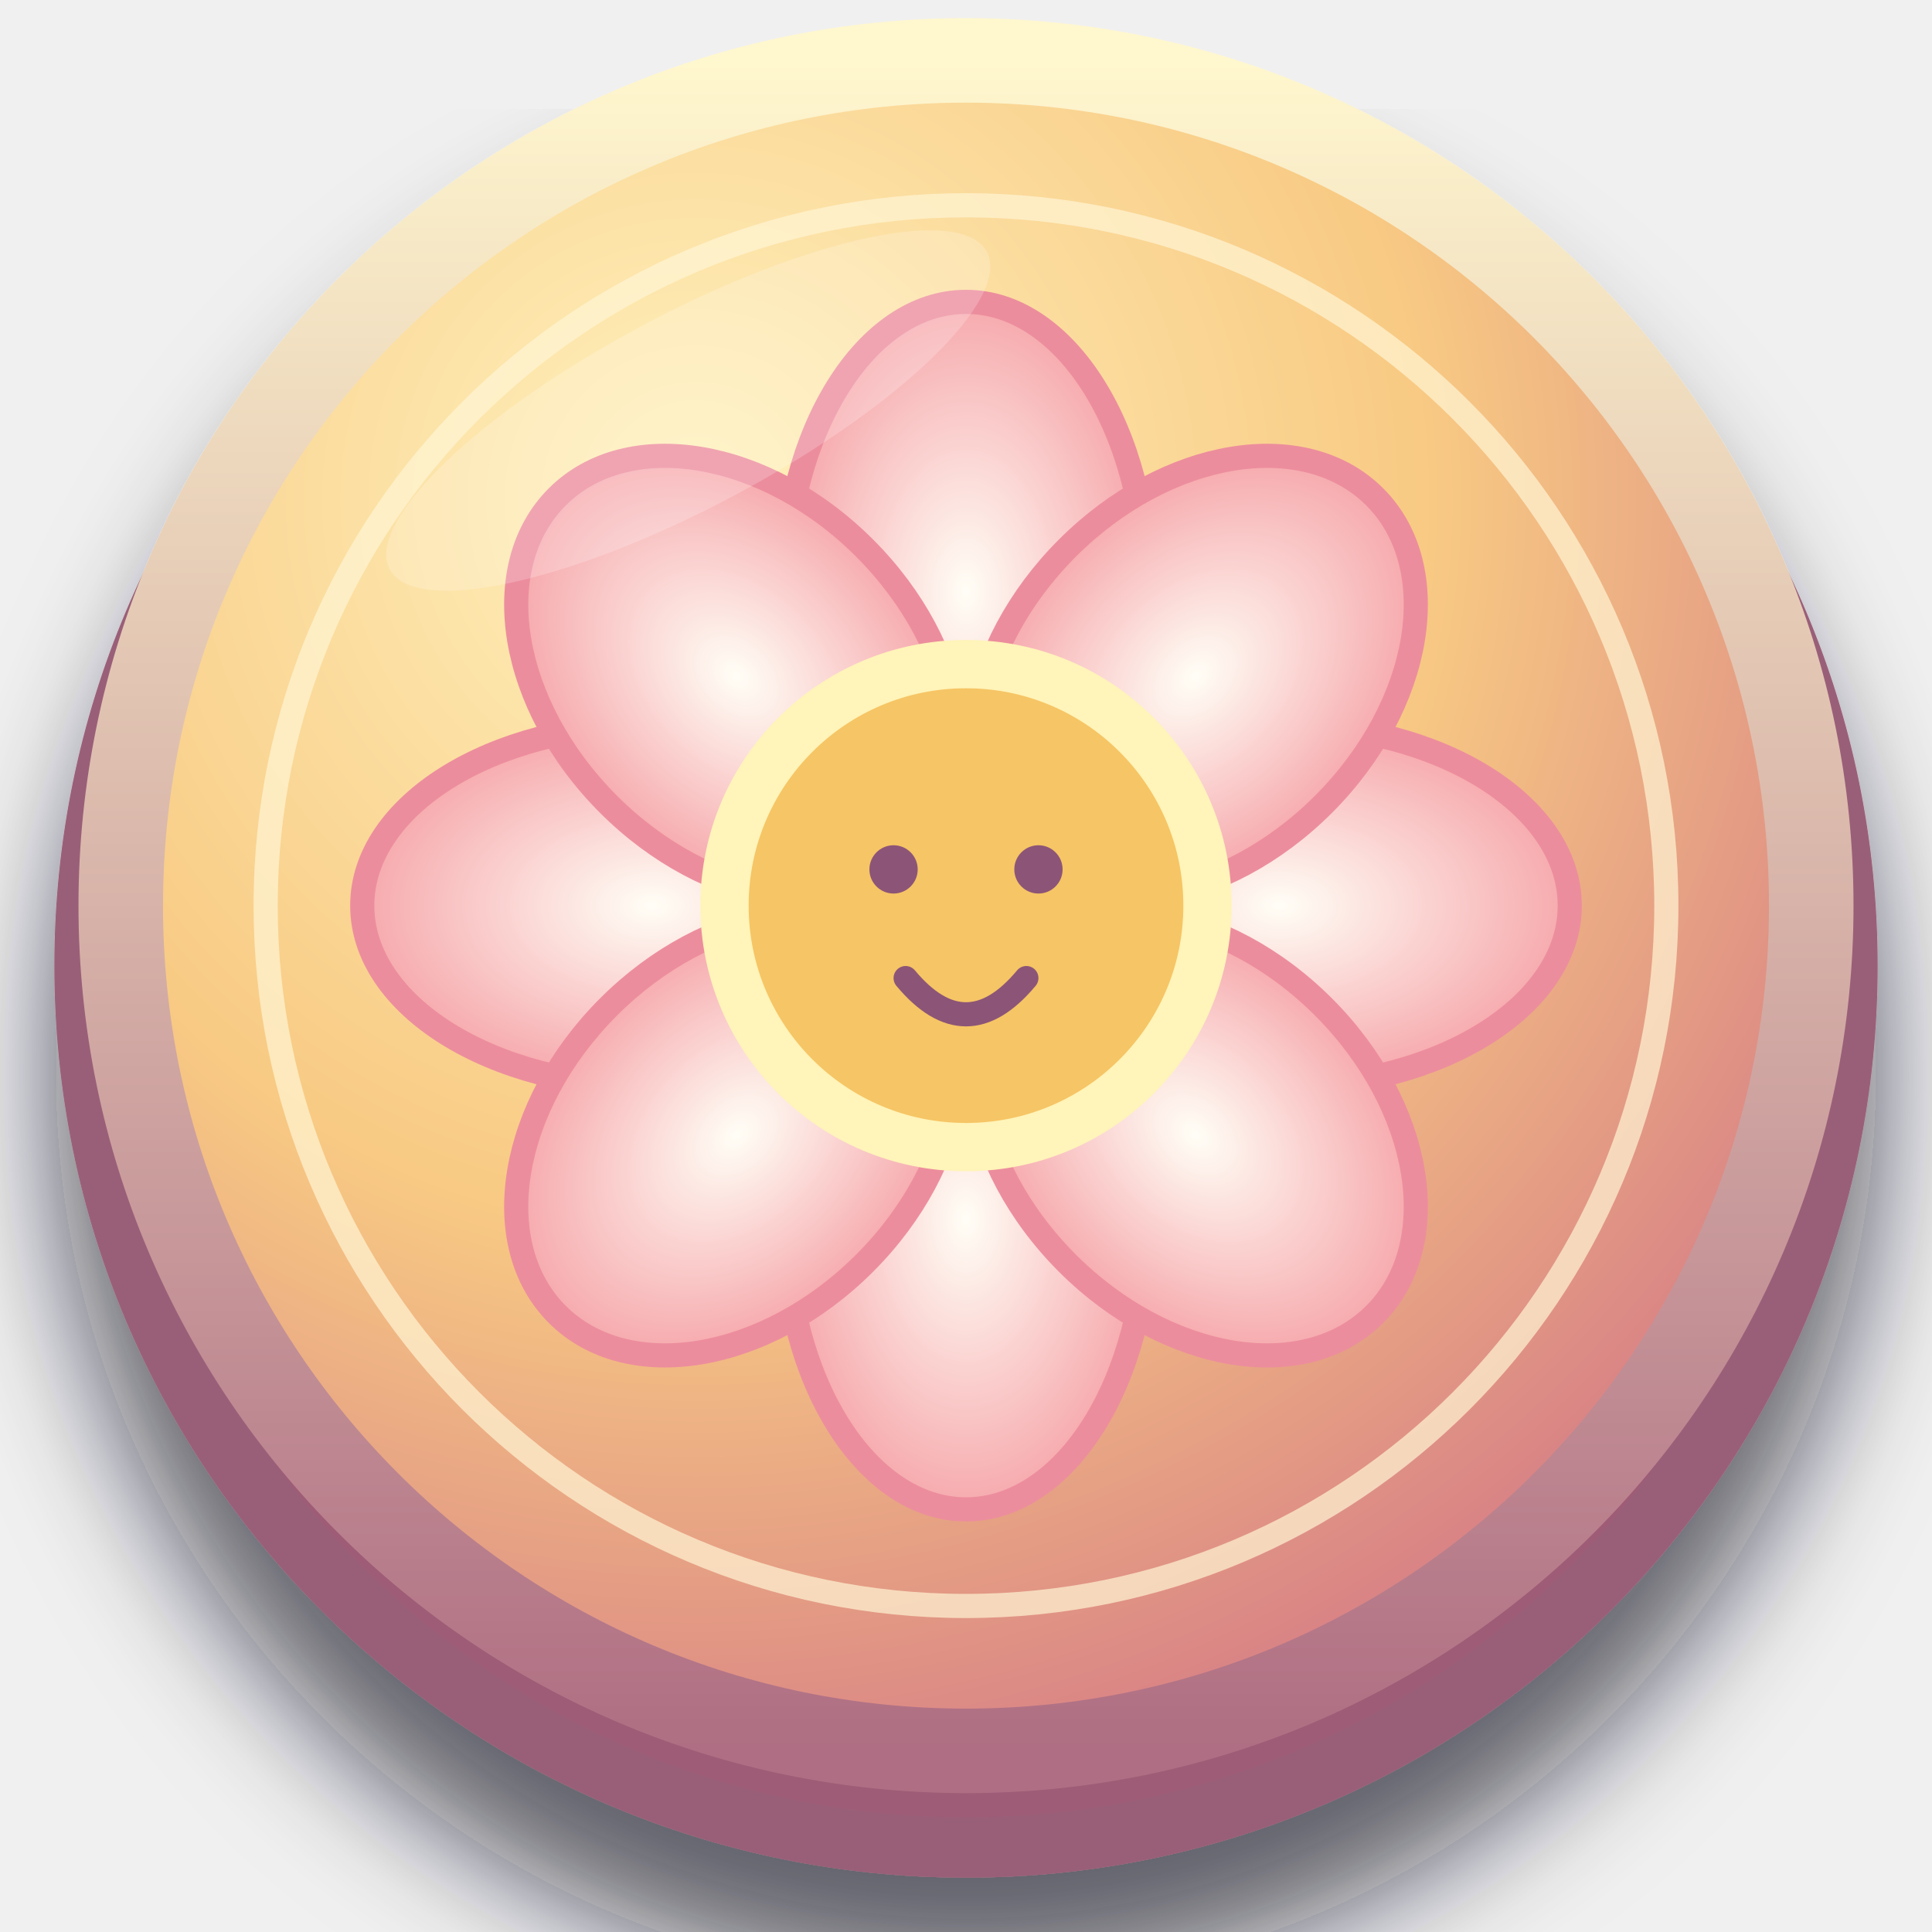
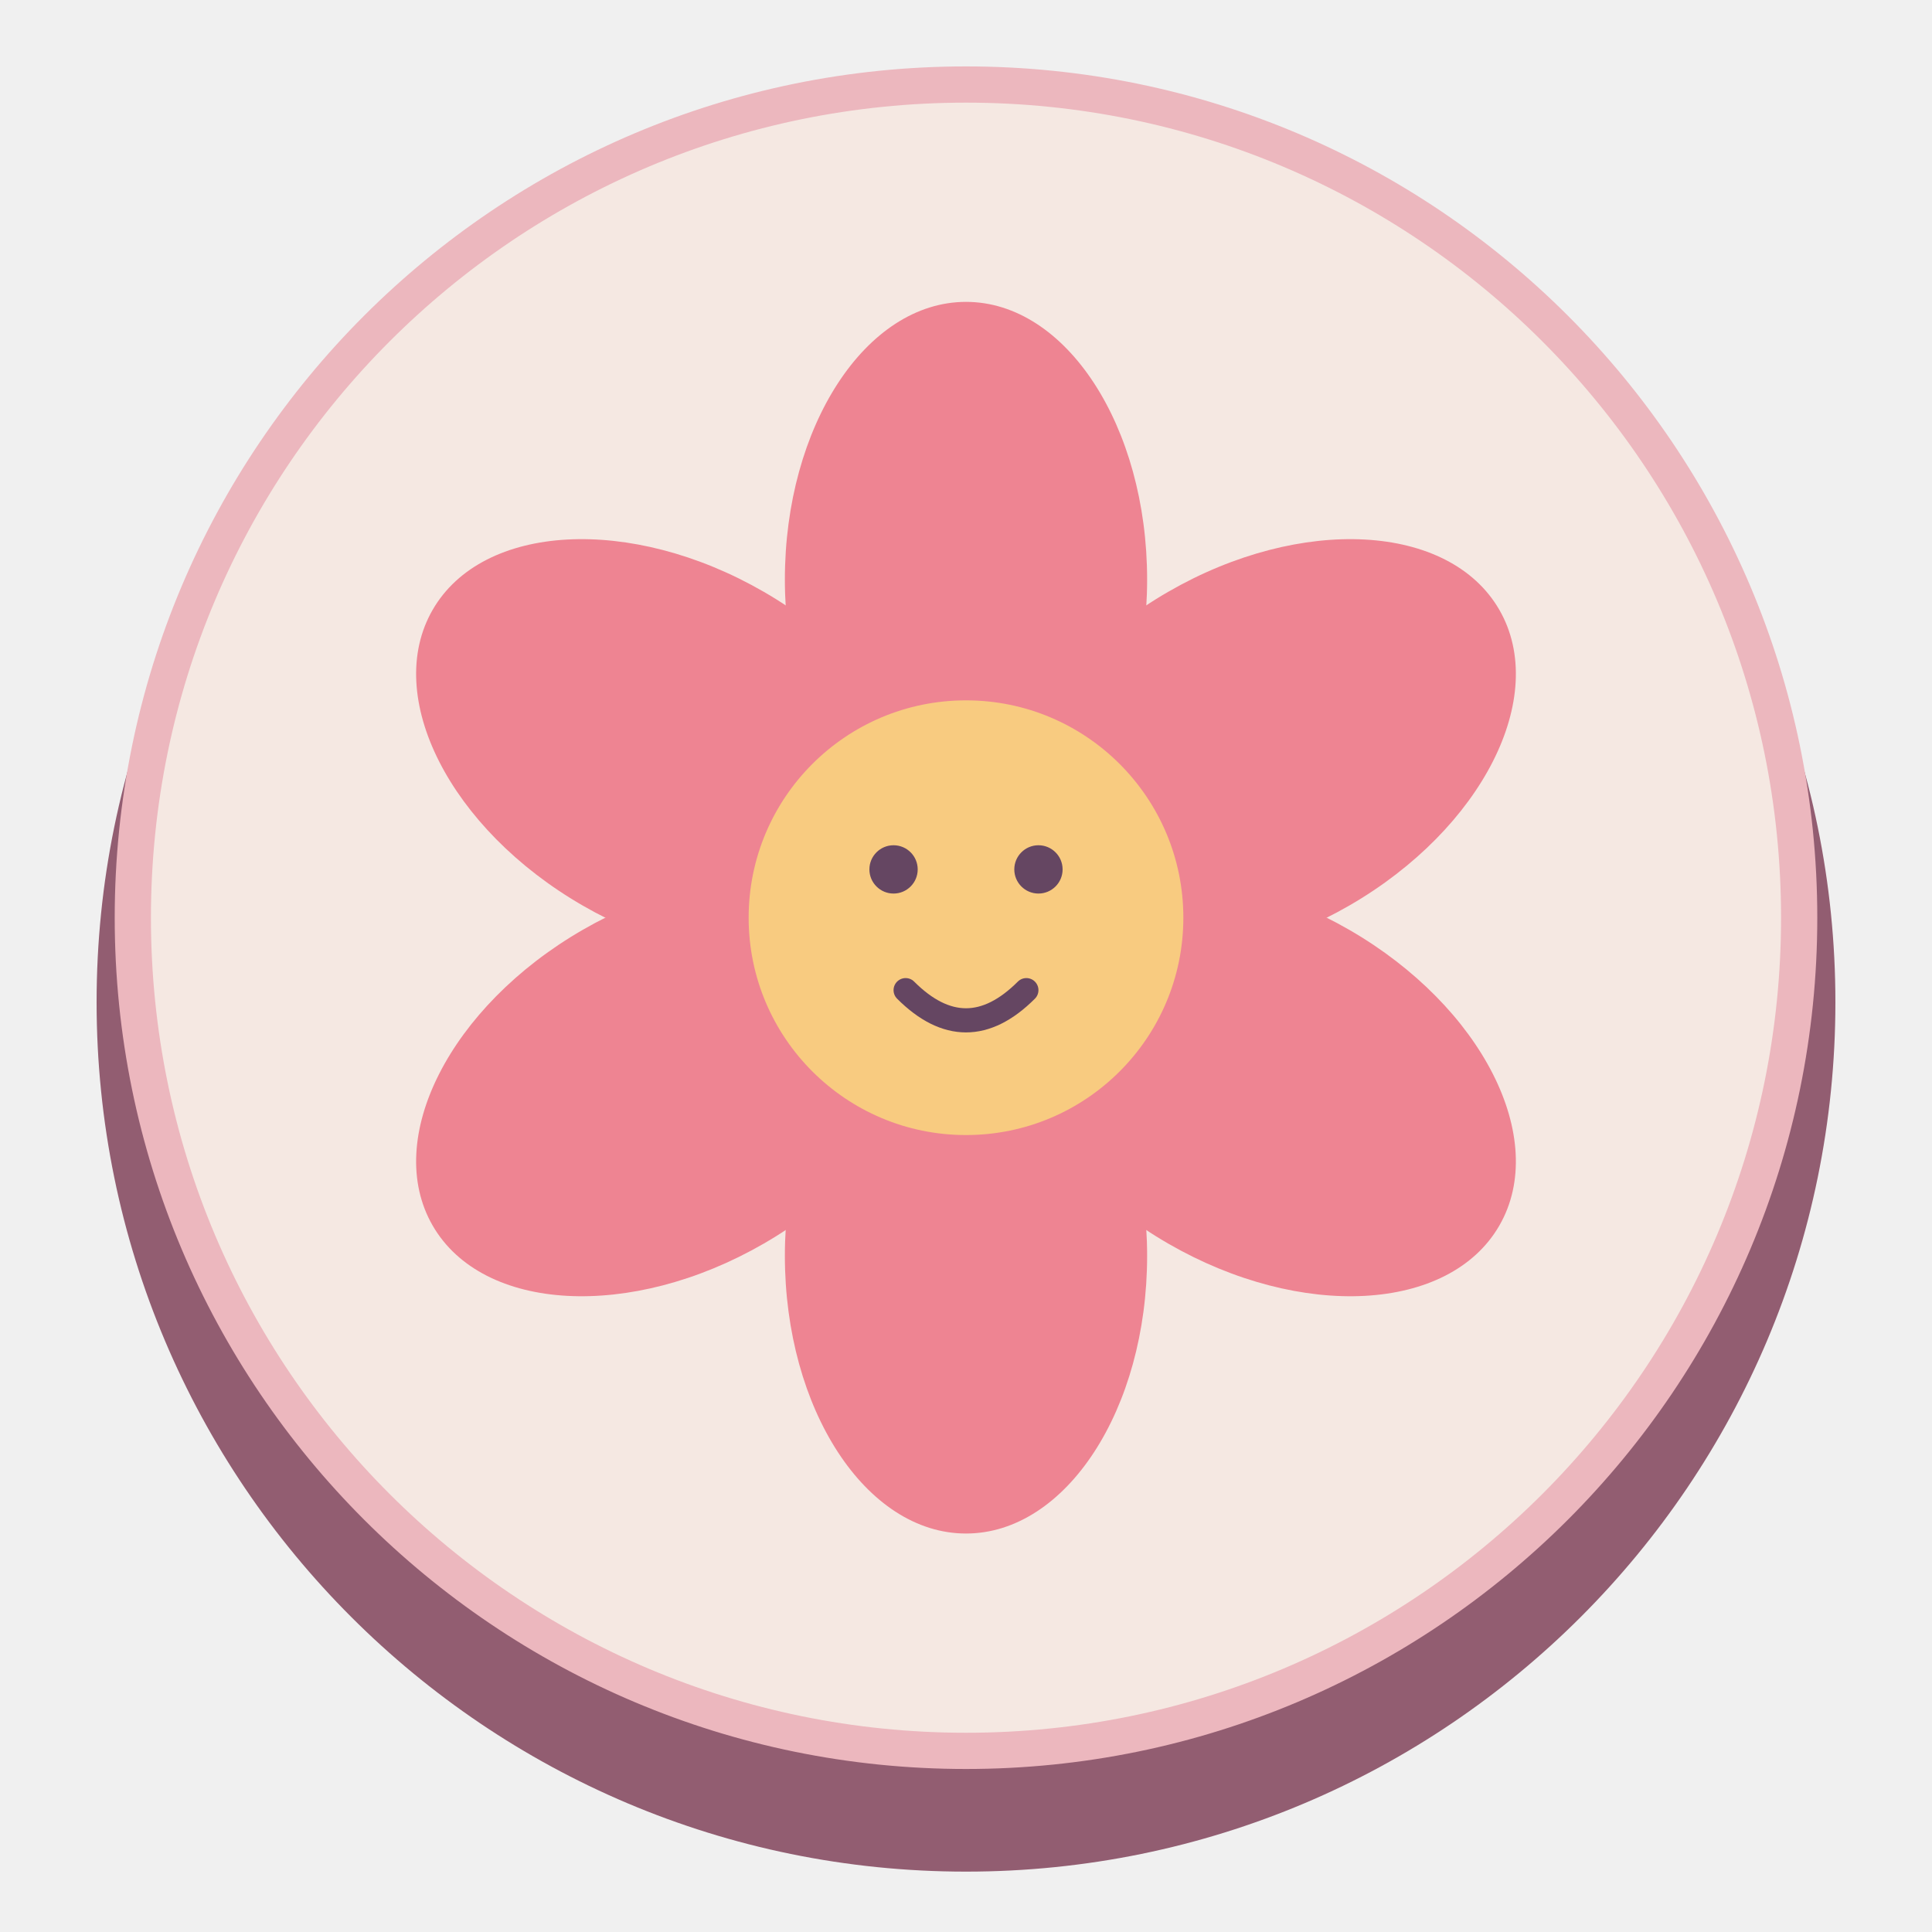
<svg xmlns="http://www.w3.org/2000/svg" width="160" height="160" viewBox="0 0 160 160">
-   <defs>
-     <radialGradient id="face" cx="34%" cy="26%" r="80%">
-       <stop stop-color="#fff2be" />
-       <stop offset=".54" stop-color="#f8ca83" />
-       <stop offset="1" stop-color="#d67c85" />
-     </radialGradient>
-     <linearGradient id="rim" x2="0" y2="1">
-       <stop stop-color="#fff7ce" />
-       <stop offset="1" stop-color="#af6e83" />
-     </linearGradient>
-     <radialGradient id="petal">
-       <stop stop-color="#fffef6" />
-       <stop offset="1" stop-color="#f6a9ad" />
-     </radialGradient>
-     <filter id="s">
-       <feDropShadow dx="0" dy="9" stdDeviation="5" flood-color="#130b24" flood-opacity=".65" />
-     </filter>
-   </defs>
-   <g filter="url(#s)">
-     <circle cx="80" cy="80" r="73" fill="#9e5c76" stroke="#9a5f78" stroke-width="5" />
-     <circle cx="80" cy="75" r="70" fill="url(#face)" stroke="url(#rim)" stroke-width="7" />
-     <circle cx="80" cy="75" r="58" fill="none" stroke="#fff6d5" stroke-opacity=".7" stroke-width="2" />
-     <g fill="url(#petal)" stroke="#ec8d9d" stroke-width="2">
-       <ellipse cx="80" cy="49" rx="15" ry="24" />
-       <ellipse cx="80" cy="101" rx="15" ry="24" />
-       <ellipse cx="54" cy="75" rx="24" ry="15" />
-       <ellipse cx="106" cy="75" rx="24" ry="15" />
-       <ellipse cx="61" cy="56" rx="15" ry="21" transform="rotate(-45 61 56)" />
-       <ellipse cx="99" cy="56" rx="15" ry="21" transform="rotate(45 99 56)" />
-       <ellipse cx="61" cy="94" rx="15" ry="21" transform="rotate(45 61 94)" />
-       <ellipse cx="99" cy="94" rx="15" ry="21" transform="rotate(-45 99 94)" />
-     </g>
-     <circle cx="80" cy="75" r="20" fill="#f6c565" stroke="#fff4b9" stroke-width="4" />
-     <circle cx="74" cy="72" r="2" fill="#8c5577" />
-     <circle cx="86" cy="72" r="2" fill="#8c5577" />
-     <path d="M75 81q5 6 10 0" fill="none" stroke="#8c5577" stroke-width="2" stroke-linecap="round" />
-     <ellipse cx="57" cy="34" rx="28" ry="8" fill="#fff" opacity=".2" transform="rotate(-28 57 34)" />
+   <circle cx="80" cy="83" r="72" fill="#925d71" />
+   <circle cx="80" cy="76" r="69" fill="#f5e8e2" stroke="#ecb7be" stroke-width="3" />
+   <g fill="#ee8492">
+     <ellipse cx="80" cy="48" rx="15" ry="23" transform="rotate(0 80 76)" />
+     <ellipse cx="80" cy="48" rx="15" ry="23" transform="rotate(60 80 76)" />
+     <ellipse cx="80" cy="48" rx="15" ry="23" transform="rotate(120 80 76)" />
+     <ellipse cx="80" cy="48" rx="15" ry="23" transform="rotate(180 80 76)" />
+     <ellipse cx="80" cy="48" rx="15" ry="23" transform="rotate(240 80 76)" />
+     <ellipse cx="80" cy="48" rx="15" ry="23" transform="rotate(300 80 76)" />
  </g>
+   <circle cx="80" cy="76" r="18" fill="#f8cb80" />
+   <circle cx="74" cy="72" r="2" fill="#654662" />
+   <circle cx="86" cy="72" r="2" fill="#654662" />
+   <path d="M75 82q5 5 10 0" fill="none" stroke="#654662" stroke-width="2" stroke-linecap="round" />
</svg>
